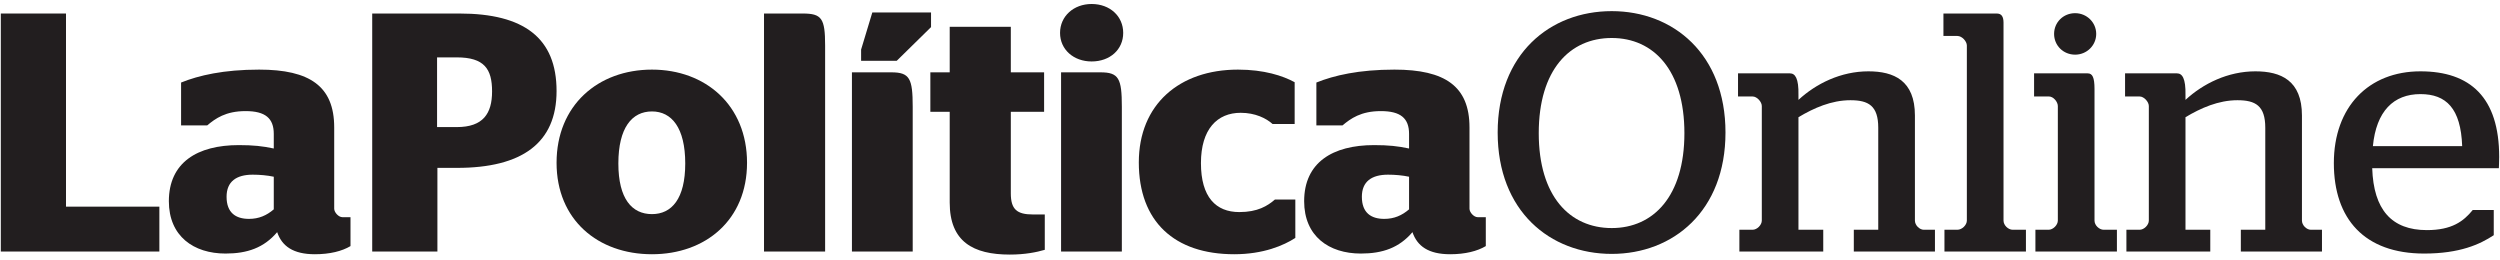
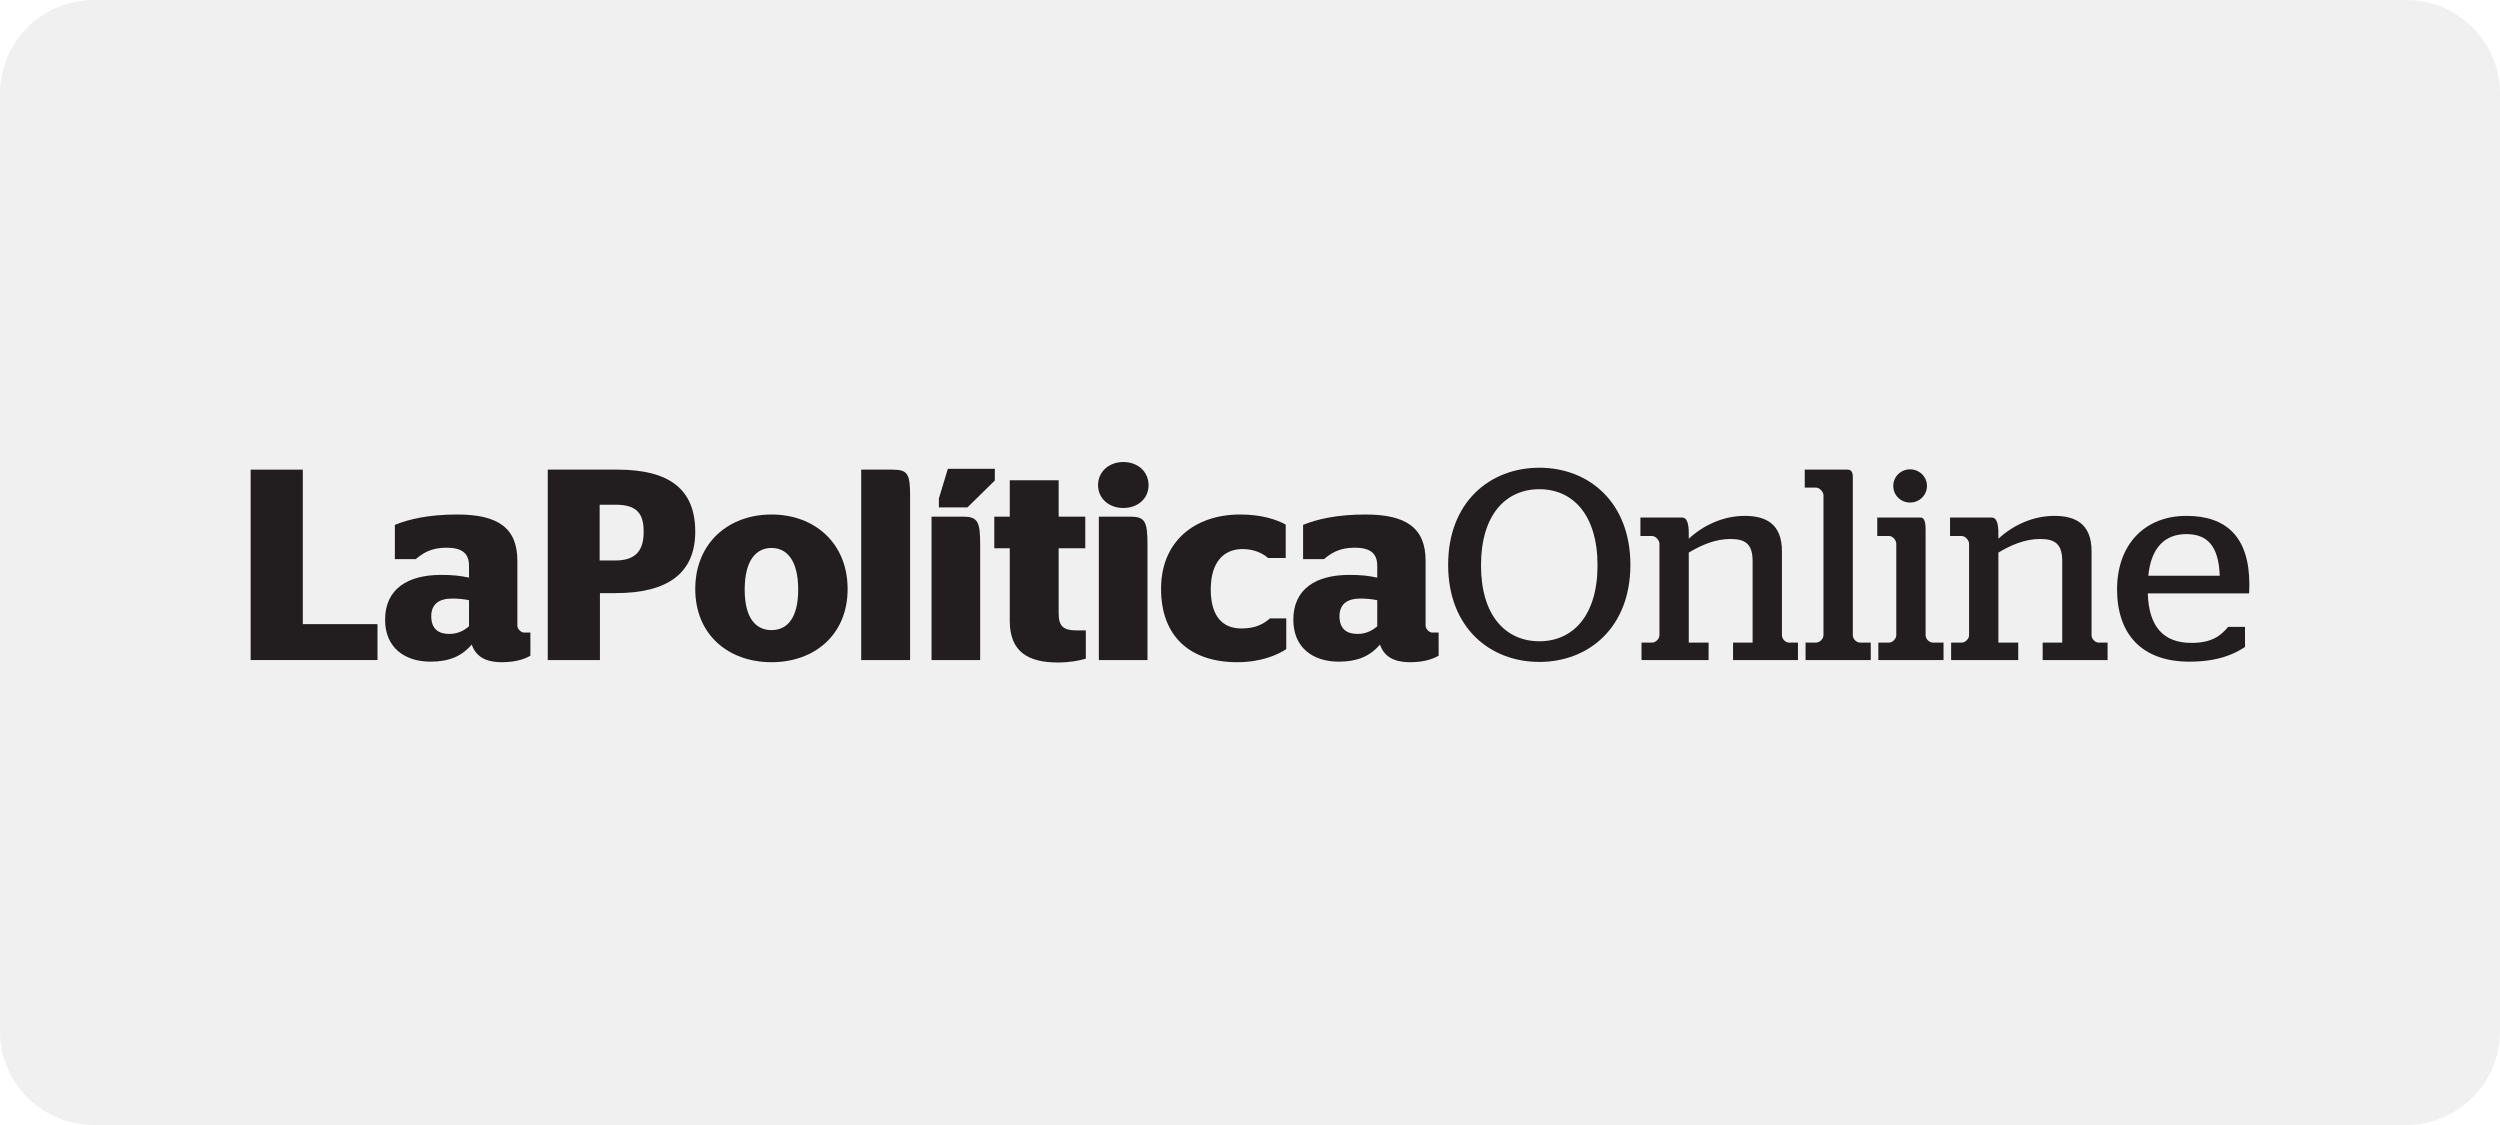
- <svg xmlns="http://www.w3.org/2000/svg" viewBox="0 0 434 45" style="background-color:#ffffff00" version="1.1" xml:space="preserve" x="0px" y="0px" width="434px" height="45px">
-   <g>
-     <path d="M 0.141 43.666 L 0.141 2.348 L 11.457 2.348 L 11.457 35.874 L 27.666 35.874 L 27.666 43.666 L 0.141 43.666 Z" fill="#221e1f" />
-     <path d="M 48.116 40.301 C 45.817 43.013 42.929 44.017 39.157 44.017 C 33.617 44.017 29.314 41.009 29.314 34.929 C 29.314 28.2 34.264 25.19 41.456 25.19 C 43.93 25.19 45.641 25.368 47.527 25.78 L 47.527 23.243 C 47.527 20.526 46.053 19.287 42.635 19.287 C 39.157 19.287 37.388 20.585 35.974 21.765 L 31.436 21.765 L 31.436 14.329 C 34.5 13.091 38.803 12.085 44.991 12.085 C 53.775 12.085 58.018 14.977 58.018 22.12 L 58.018 36.229 C 58.018 36.876 58.784 37.702 59.434 37.702 L 60.846 37.702 L 60.846 42.721 C 59.374 43.605 57.252 44.136 54.657 44.136 C 50.886 44.136 48.941 42.721 48.116 40.301 ZM 47.527 36.343 L 47.527 30.679 C 46.407 30.442 45.109 30.324 43.871 30.324 C 41.044 30.324 39.333 31.505 39.333 34.16 C 39.333 36.935 40.926 37.998 43.225 37.998 C 44.933 37.998 46.289 37.406 47.527 36.343 Z" fill="#221e1f" />
-     <path d="M 64.616 2.348 L 79.765 2.348 C 90.965 2.348 96.62 6.596 96.62 15.803 C 96.62 24.835 90.611 29.143 79.354 29.143 L 75.934 29.143 L 75.934 43.666 L 64.616 43.666 L 64.616 2.348 ZM 75.875 22.062 L 79.295 22.062 C 83.89 22.062 85.424 19.7 85.424 15.863 C 85.424 11.967 84.068 9.961 79.295 9.961 L 75.875 9.961 L 75.875 22.062 Z" fill="#221e1f" />
-     <path d="M 96.62 28.259 C 96.62 18.283 103.811 12.085 113.181 12.085 C 122.496 12.085 129.685 18.283 129.685 28.259 C 129.685 38.175 122.496 44.136 113.181 44.136 C 103.811 44.136 96.62 38.175 96.62 28.259 ZM 118.958 28.378 C 118.958 22.18 116.601 19.345 113.181 19.345 C 109.706 19.345 107.347 22.18 107.347 28.378 C 107.347 34.515 109.706 37.171 113.181 37.171 C 116.601 37.171 118.958 34.515 118.958 28.378 Z" fill="#221e1f" />
-     <path d="M 132.632 43.666 L 132.632 2.348 L 139.349 2.348 C 142.65 2.348 143.241 3.174 143.241 7.896 L 143.241 43.666 L 132.632 43.666 Z" fill="#221e1f" />
-     <path d="M 147.896 43.666 L 147.896 12.557 L 154.733 12.557 C 157.917 12.557 158.446 13.619 158.446 18.52 L 158.446 43.666 L 147.896 43.666 ZM 149.488 10.55 L 149.488 8.604 L 151.433 2.169 L 161.628 2.169 L 161.628 4.707 L 155.676 10.55 L 149.488 10.55 Z" fill="#221e1f" />
-     <path d="M 161.51 12.557 L 164.869 12.557 L 164.869 4.65 L 175.478 4.65 L 175.478 12.557 L 181.256 12.557 L 181.256 19.406 L 175.478 19.406 L 175.478 33.57 C 175.478 36.343 176.54 37.231 179.312 37.231 L 181.374 37.231 L 181.374 43.368 C 179.959 43.784 177.954 44.194 175.301 44.194 C 168.937 44.194 164.869 41.95 164.869 35.166 L 164.869 19.406 L 161.51 19.406 L 161.51 12.557 Z" fill="#221e1f" />
-     <path d="M 184.025 5.713 C 184.025 2.819 186.382 0.694 189.507 0.694 C 192.689 0.694 194.988 2.819 194.988 5.713 C 194.988 8.604 192.689 10.669 189.507 10.669 C 186.382 10.669 184.025 8.604 184.025 5.713 ZM 184.202 43.666 L 184.202 12.557 L 191.038 12.557 C 194.221 12.557 194.752 13.619 194.752 18.52 L 194.752 43.666 L 184.202 43.666 Z" fill="#221e1f" />
-     <path d="M 197.698 28.2 C 197.698 18.106 204.77 12.085 214.909 12.085 C 219.446 12.085 222.686 13.148 224.752 14.272 L 224.752 21.528 L 220.92 21.528 C 219.8 20.526 217.914 19.582 215.379 19.582 C 211.313 19.582 208.484 22.415 208.484 28.318 C 208.484 34.219 211.076 36.816 215.143 36.816 C 218.328 36.816 220.036 35.755 221.333 34.633 L 224.869 34.633 L 224.869 41.303 C 222.864 42.603 219.33 44.136 214.259 44.136 C 203.887 44.136 197.698 38.468 197.698 28.2 Z" fill="#221e1f" />
-     <path d="M 245.202 40.301 C 242.904 43.013 240.016 44.017 236.245 44.017 C 230.704 44.017 226.401 41.009 226.401 34.929 C 226.401 28.2 231.351 25.19 238.541 25.19 C 241.018 25.19 242.729 25.368 244.613 25.78 L 244.613 23.243 C 244.613 20.526 243.14 19.287 239.72 19.287 C 236.245 19.287 234.475 20.585 233.063 21.765 L 228.523 21.765 L 228.523 14.329 C 231.588 13.091 235.891 12.085 242.079 12.085 C 250.861 12.085 255.104 14.977 255.104 22.12 L 255.104 36.229 C 255.104 36.876 255.87 37.702 256.52 37.702 L 257.935 37.702 L 257.935 42.721 C 256.46 43.605 254.34 44.136 251.745 44.136 C 247.974 44.136 246.029 42.721 245.202 40.301 ZM 244.613 36.343 L 244.613 30.679 C 243.494 30.442 242.197 30.324 240.959 30.324 C 238.13 30.324 236.42 31.505 236.42 34.16 C 236.42 36.935 238.012 37.998 240.31 37.998 C 242.02 37.998 243.376 37.406 244.613 36.343 Z" fill="#221e1f" />
-   </g>
-   <g>
-     <path d="M 259.995 23.007 C 259.995 9.369 269.071 1.933 279.798 1.933 C 290.469 1.933 299.544 9.369 299.544 23.007 C 299.544 36.639 290.469 44.076 279.798 44.076 C 269.071 44.076 259.995 36.639 259.995 23.007 ZM 292.413 23.125 C 292.413 12.146 287.049 6.596 279.798 6.596 C 272.49 6.596 267.126 12.146 267.126 23.125 C 267.126 34.044 272.49 39.591 279.798 39.591 C 287.049 39.591 292.413 34.044 292.413 23.125 Z" fill="#221e1f" />
-     <path d="M 301.956 39.886 L 304.255 39.886 C 305.024 39.886 305.849 39.059 305.849 38.294 L 305.849 18.402 C 305.849 17.694 305.024 16.749 304.255 16.749 L 301.721 16.749 L 301.721 12.736 L 310.739 12.736 C 311.626 12.736 312.272 13.564 312.212 16.513 L 312.212 17.339 C 315.278 14.508 319.58 12.383 324.355 12.383 C 328.775 12.383 332.43 13.974 332.43 20.055 L 332.43 38.294 C 332.43 39.12 333.253 39.886 333.962 39.886 L 335.907 39.886 L 335.907 43.666 L 321.821 43.666 L 321.821 39.886 L 326.064 39.886 L 326.064 22.18 C 326.064 18.343 324.355 17.398 321.232 17.398 C 317.931 17.398 314.866 18.756 312.212 20.348 L 312.212 39.886 L 316.516 39.886 L 316.516 43.666 L 301.956 43.666 L 301.956 39.886 Z" fill="#221e1f" />
-     <path d="M 337.557 39.886 L 339.796 39.886 C 340.62 39.886 341.446 39.059 341.446 38.294 L 341.446 7.896 C 341.446 7.186 340.62 6.242 339.796 6.242 L 337.38 6.242 L 337.38 2.348 L 346.634 2.348 C 347.459 2.348 347.811 2.877 347.811 3.94 L 347.811 38.294 C 347.811 39.12 348.638 39.886 349.403 39.886 L 351.702 39.886 L 351.702 43.666 L 337.557 43.666 L 337.557 39.886 Z" fill="#221e1f" />
-     <path d="M 353.348 39.886 L 355.649 39.886 C 356.416 39.886 357.241 39.059 357.241 38.294 L 357.241 18.402 C 357.241 17.694 356.476 16.749 355.707 16.749 L 353.116 16.749 L 353.116 12.736 L 362.428 12.736 C 363.252 12.736 363.607 13.445 363.607 15.45 L 363.607 38.294 C 363.607 39.12 364.43 39.886 365.196 39.886 L 367.496 39.886 L 367.496 43.666 L 353.348 43.666 L 353.348 39.886 ZM 356.591 5.888 C 356.591 3.879 358.184 2.287 360.246 2.287 C 362.25 2.287 363.902 3.879 363.902 5.888 C 363.902 7.896 362.25 9.488 360.246 9.488 C 358.184 9.488 356.591 7.896 356.591 5.888 Z" fill="#221e1f" />
-     <path d="M 369.144 39.886 L 371.443 39.886 C 372.212 39.886 373.037 39.059 373.037 38.294 L 373.037 18.402 C 373.037 17.694 372.212 16.749 371.443 16.749 L 368.911 16.749 L 368.911 12.736 L 377.927 12.736 C 378.813 12.736 379.461 13.564 379.401 16.513 L 379.401 17.339 C 382.466 14.508 386.768 12.383 391.543 12.383 C 395.964 12.383 399.618 13.974 399.618 20.055 L 399.618 38.294 C 399.618 39.12 400.442 39.886 401.151 39.886 L 403.095 39.886 L 403.095 43.666 L 389.009 43.666 L 389.009 39.886 L 393.252 39.886 L 393.252 22.18 C 393.252 18.343 391.543 17.398 388.42 17.398 C 385.12 17.398 382.054 18.756 379.401 20.348 L 379.401 39.886 L 383.704 39.886 L 383.704 43.666 L 369.144 43.666 L 369.144 39.886 Z" fill="#221e1f" />
-     <path d="M 405.156 28.318 C 405.156 18.52 411.225 12.383 420.186 12.383 C 428.849 12.383 433.859 16.925 433.859 27.255 C 433.859 28.141 433.801 28.967 433.801 29.204 L 411.816 29.204 C 412.052 36.403 415.176 39.946 421.306 39.946 C 425.667 39.946 427.671 38.41 429.263 36.461 L 432.916 36.461 L 432.916 40.83 C 430.501 42.424 427.023 44.017 420.835 44.017 C 410.46 44.017 405.156 37.998 405.156 28.318 ZM 427.434 25.368 C 427.201 18.816 424.665 16.337 420.186 16.337 C 415.529 16.337 412.522 19.287 411.934 25.368 L 427.434 25.368 Z" fill="#221e1f" />
-   </g>
+ <svg xmlns="http://www.w3.org/2000/svg" viewBox="0 0 160 72">
+   <rect width="160" height="72" rx="6" fill="#f0f0f0" />
+   <svg x="16" y="12" width="128" height="48" viewBox="0 0 434 45" style="background-color:#ffffff00" version="1.1" xml:space="preserve">
+     <g>
+       <path d="M 0.141 43.666 L 0.141 2.348 L 11.457 2.348 L 11.457 35.874 L 27.666 35.874 L 27.666 43.666 L 0.141 43.666 Z" fill="#221e1f" />
+       <path d="M 48.116 40.301 C 45.817 43.013 42.929 44.017 39.157 44.017 C 33.617 44.017 29.314 41.009 29.314 34.929 C 29.314 28.2 34.264 25.19 41.456 25.19 C 43.93 25.19 45.641 25.368 47.527 25.78 L 47.527 23.243 C 47.527 20.526 46.053 19.287 42.635 19.287 C 39.157 19.287 37.388 20.585 35.974 21.765 L 31.436 21.765 L 31.436 14.329 C 34.5 13.091 38.803 12.085 44.991 12.085 C 53.775 12.085 58.018 14.977 58.018 22.12 L 58.018 36.229 C 58.018 36.876 58.784 37.702 59.434 37.702 L 60.846 37.702 L 60.846 42.721 C 59.374 43.605 57.252 44.136 54.657 44.136 C 50.886 44.136 48.941 42.721 48.116 40.301 ZM 47.527 36.343 L 47.527 30.679 C 46.407 30.442 45.109 30.324 43.871 30.324 C 41.044 30.324 39.333 31.505 39.333 34.16 C 39.333 36.935 40.926 37.998 43.225 37.998 C 44.933 37.998 46.289 37.406 47.527 36.343 Z" fill="#221e1f" />
+       <path d="M 64.616 2.348 L 79.765 2.348 C 90.965 2.348 96.62 6.596 96.62 15.803 C 96.62 24.835 90.611 29.143 79.354 29.143 L 75.934 29.143 L 75.934 43.666 L 64.616 43.666 L 64.616 2.348 ZM 75.875 22.062 L 79.295 22.062 C 83.89 22.062 85.424 19.7 85.424 15.863 C 85.424 11.967 84.068 9.961 79.295 9.961 L 75.875 9.961 L 75.875 22.062 Z" fill="#221e1f" />
+       <path d="M 96.62 28.259 C 96.62 18.283 103.811 12.085 113.181 12.085 C 122.496 12.085 129.685 18.283 129.685 28.259 C 129.685 38.175 122.496 44.136 113.181 44.136 C 103.811 44.136 96.62 38.175 96.62 28.259 ZM 118.958 28.378 C 118.958 22.18 116.601 19.345 113.181 19.345 C 109.706 19.345 107.347 22.18 107.347 28.378 C 107.347 34.515 109.706 37.171 113.181 37.171 C 116.601 37.171 118.958 34.515 118.958 28.378 Z" fill="#221e1f" />
+       <path d="M 132.632 43.666 L 132.632 2.348 L 139.349 2.348 C 142.65 2.348 143.241 3.174 143.241 7.896 L 143.241 43.666 L 132.632 43.666 Z" fill="#221e1f" />
+       <path d="M 147.896 43.666 L 147.896 12.557 L 154.733 12.557 C 157.917 12.557 158.446 13.619 158.446 18.52 L 158.446 43.666 L 147.896 43.666 ZM 149.488 10.55 L 149.488 8.604 L 151.433 2.169 L 161.628 2.169 L 161.628 4.707 L 155.676 10.55 L 149.488 10.55 Z" fill="#221e1f" />
+       <path d="M 161.51 12.557 L 164.869 12.557 L 164.869 4.65 L 175.478 4.65 L 175.478 12.557 L 181.256 12.557 L 181.256 19.406 L 175.478 19.406 L 175.478 33.57 C 175.478 36.343 176.54 37.231 179.312 37.231 L 181.374 37.231 L 181.374 43.368 C 179.959 43.784 177.954 44.194 175.301 44.194 C 168.937 44.194 164.869 41.95 164.869 35.166 L 164.869 19.406 L 161.51 19.406 L 161.51 12.557 Z" fill="#221e1f" />
+       <path d="M 184.025 5.713 C 184.025 2.819 186.382 0.694 189.507 0.694 C 192.689 0.694 194.988 2.819 194.988 5.713 C 194.988 8.604 192.689 10.669 189.507 10.669 C 186.382 10.669 184.025 8.604 184.025 5.713 ZM 184.202 43.666 L 184.202 12.557 L 191.038 12.557 C 194.221 12.557 194.752 13.619 194.752 18.52 L 194.752 43.666 L 184.202 43.666 Z" fill="#221e1f" />
+       <path d="M 197.698 28.2 C 197.698 18.106 204.77 12.085 214.909 12.085 C 219.446 12.085 222.686 13.148 224.752 14.272 L 224.752 21.528 L 220.92 21.528 C 219.8 20.526 217.914 19.582 215.379 19.582 C 211.313 19.582 208.484 22.415 208.484 28.318 C 208.484 34.219 211.076 36.816 215.143 36.816 C 218.328 36.816 220.036 35.755 221.333 34.633 L 224.869 34.633 L 224.869 41.303 C 222.864 42.603 219.33 44.136 214.259 44.136 C 203.887 44.136 197.698 38.468 197.698 28.2 Z" fill="#221e1f" />
+       <path d="M 245.202 40.301 C 242.904 43.013 240.016 44.017 236.245 44.017 C 230.704 44.017 226.401 41.009 226.401 34.929 C 226.401 28.2 231.351 25.19 238.541 25.19 C 241.018 25.19 242.729 25.368 244.613 25.78 L 244.613 23.243 C 244.613 20.526 243.14 19.287 239.72 19.287 C 236.245 19.287 234.475 20.585 233.063 21.765 L 228.523 21.765 L 228.523 14.329 C 231.588 13.091 235.891 12.085 242.079 12.085 C 250.861 12.085 255.104 14.977 255.104 22.12 L 255.104 36.229 C 255.104 36.876 255.87 37.702 256.52 37.702 L 257.935 37.702 L 257.935 42.721 C 256.46 43.605 254.34 44.136 251.745 44.136 C 247.974 44.136 246.029 42.721 245.202 40.301 ZM 244.613 36.343 L 244.613 30.679 C 243.494 30.442 242.197 30.324 240.959 30.324 C 238.13 30.324 236.42 31.505 236.42 34.16 C 236.42 36.935 238.012 37.998 240.31 37.998 C 242.02 37.998 243.376 37.406 244.613 36.343 Z" fill="#221e1f" />
+     </g>
+     <g>
+       <path d="M 259.995 23.007 C 259.995 9.369 269.071 1.933 279.798 1.933 C 290.469 1.933 299.544 9.369 299.544 23.007 C 299.544 36.639 290.469 44.076 279.798 44.076 C 269.071 44.076 259.995 36.639 259.995 23.007 ZM 292.413 23.125 C 292.413 12.146 287.049 6.596 279.798 6.596 C 272.49 6.596 267.126 12.146 267.126 23.125 C 267.126 34.044 272.49 39.591 279.798 39.591 C 287.049 39.591 292.413 34.044 292.413 23.125 Z" fill="#221e1f" />
+       <path d="M 301.956 39.886 L 304.255 39.886 C 305.024 39.886 305.849 39.059 305.849 38.294 L 305.849 18.402 C 305.849 17.694 305.024 16.749 304.255 16.749 L 301.721 16.749 L 301.721 12.736 L 310.739 12.736 C 311.626 12.736 312.272 13.564 312.212 16.513 L 312.212 17.339 C 315.278 14.508 319.58 12.383 324.355 12.383 C 328.775 12.383 332.43 13.974 332.43 20.055 L 332.43 38.294 C 332.43 39.12 333.253 39.886 333.962 39.886 L 335.907 39.886 L 335.907 43.666 L 321.821 43.666 L 321.821 39.886 L 326.064 39.886 L 326.064 22.18 C 326.064 18.343 324.355 17.398 321.232 17.398 C 317.931 17.398 314.866 18.756 312.212 20.348 L 312.212 39.886 L 316.516 39.886 L 316.516 43.666 L 301.956 43.666 L 301.956 39.886 Z" fill="#221e1f" />
+       <path d="M 337.557 39.886 L 339.796 39.886 C 340.62 39.886 341.446 39.059 341.446 38.294 L 341.446 7.896 C 341.446 7.186 340.62 6.242 339.796 6.242 L 337.38 6.242 L 337.38 2.348 L 346.634 2.348 C 347.459 2.348 347.811 2.877 347.811 3.94 L 347.811 38.294 C 347.811 39.12 348.638 39.886 349.403 39.886 L 351.702 39.886 L 351.702 43.666 L 337.557 43.666 L 337.557 39.886 Z" fill="#221e1f" />
+       <path d="M 353.348 39.886 L 355.649 39.886 C 356.416 39.886 357.241 39.059 357.241 38.294 L 357.241 18.402 C 357.241 17.694 356.476 16.749 355.707 16.749 L 353.116 16.749 L 353.116 12.736 L 362.428 12.736 C 363.252 12.736 363.607 13.445 363.607 15.45 L 363.607 38.294 C 363.607 39.12 364.43 39.886 365.196 39.886 L 367.496 39.886 L 367.496 43.666 L 353.348 43.666 L 353.348 39.886 ZM 356.591 5.888 C 356.591 3.879 358.184 2.287 360.246 2.287 C 362.25 2.287 363.902 3.879 363.902 5.888 C 363.902 7.896 362.25 9.488 360.246 9.488 C 358.184 9.488 356.591 7.896 356.591 5.888 Z" fill="#221e1f" />
+       <path d="M 369.144 39.886 L 371.443 39.886 C 372.212 39.886 373.037 39.059 373.037 38.294 L 373.037 18.402 C 373.037 17.694 372.212 16.749 371.443 16.749 L 368.911 16.749 L 368.911 12.736 L 377.927 12.736 C 378.813 12.736 379.461 13.564 379.401 16.513 L 379.401 17.339 C 382.466 14.508 386.768 12.383 391.543 12.383 C 395.964 12.383 399.618 13.974 399.618 20.055 L 399.618 38.294 C 399.618 39.12 400.442 39.886 401.151 39.886 L 403.095 39.886 L 403.095 43.666 L 389.009 43.666 L 389.009 39.886 L 393.252 39.886 L 393.252 22.18 C 393.252 18.343 391.543 17.398 388.42 17.398 C 385.12 17.398 382.054 18.756 379.401 20.348 L 379.401 39.886 L 383.704 39.886 L 383.704 43.666 L 369.144 43.666 L 369.144 39.886 Z" fill="#221e1f" />
+       <path d="M 405.156 28.318 C 405.156 18.52 411.225 12.383 420.186 12.383 C 428.849 12.383 433.859 16.925 433.859 27.255 C 433.859 28.141 433.801 28.967 433.801 29.204 L 411.816 29.204 C 412.052 36.403 415.176 39.946 421.306 39.946 C 425.667 39.946 427.671 38.41 429.263 36.461 L 432.916 36.461 L 432.916 40.83 C 430.501 42.424 427.023 44.017 420.835 44.017 C 410.46 44.017 405.156 37.998 405.156 28.318 ZM 427.434 25.368 C 427.201 18.816 424.665 16.337 420.186 16.337 C 415.529 16.337 412.522 19.287 411.934 25.368 L 427.434 25.368 Z" fill="#221e1f" />
+     </g>
+   </svg>
</svg>
